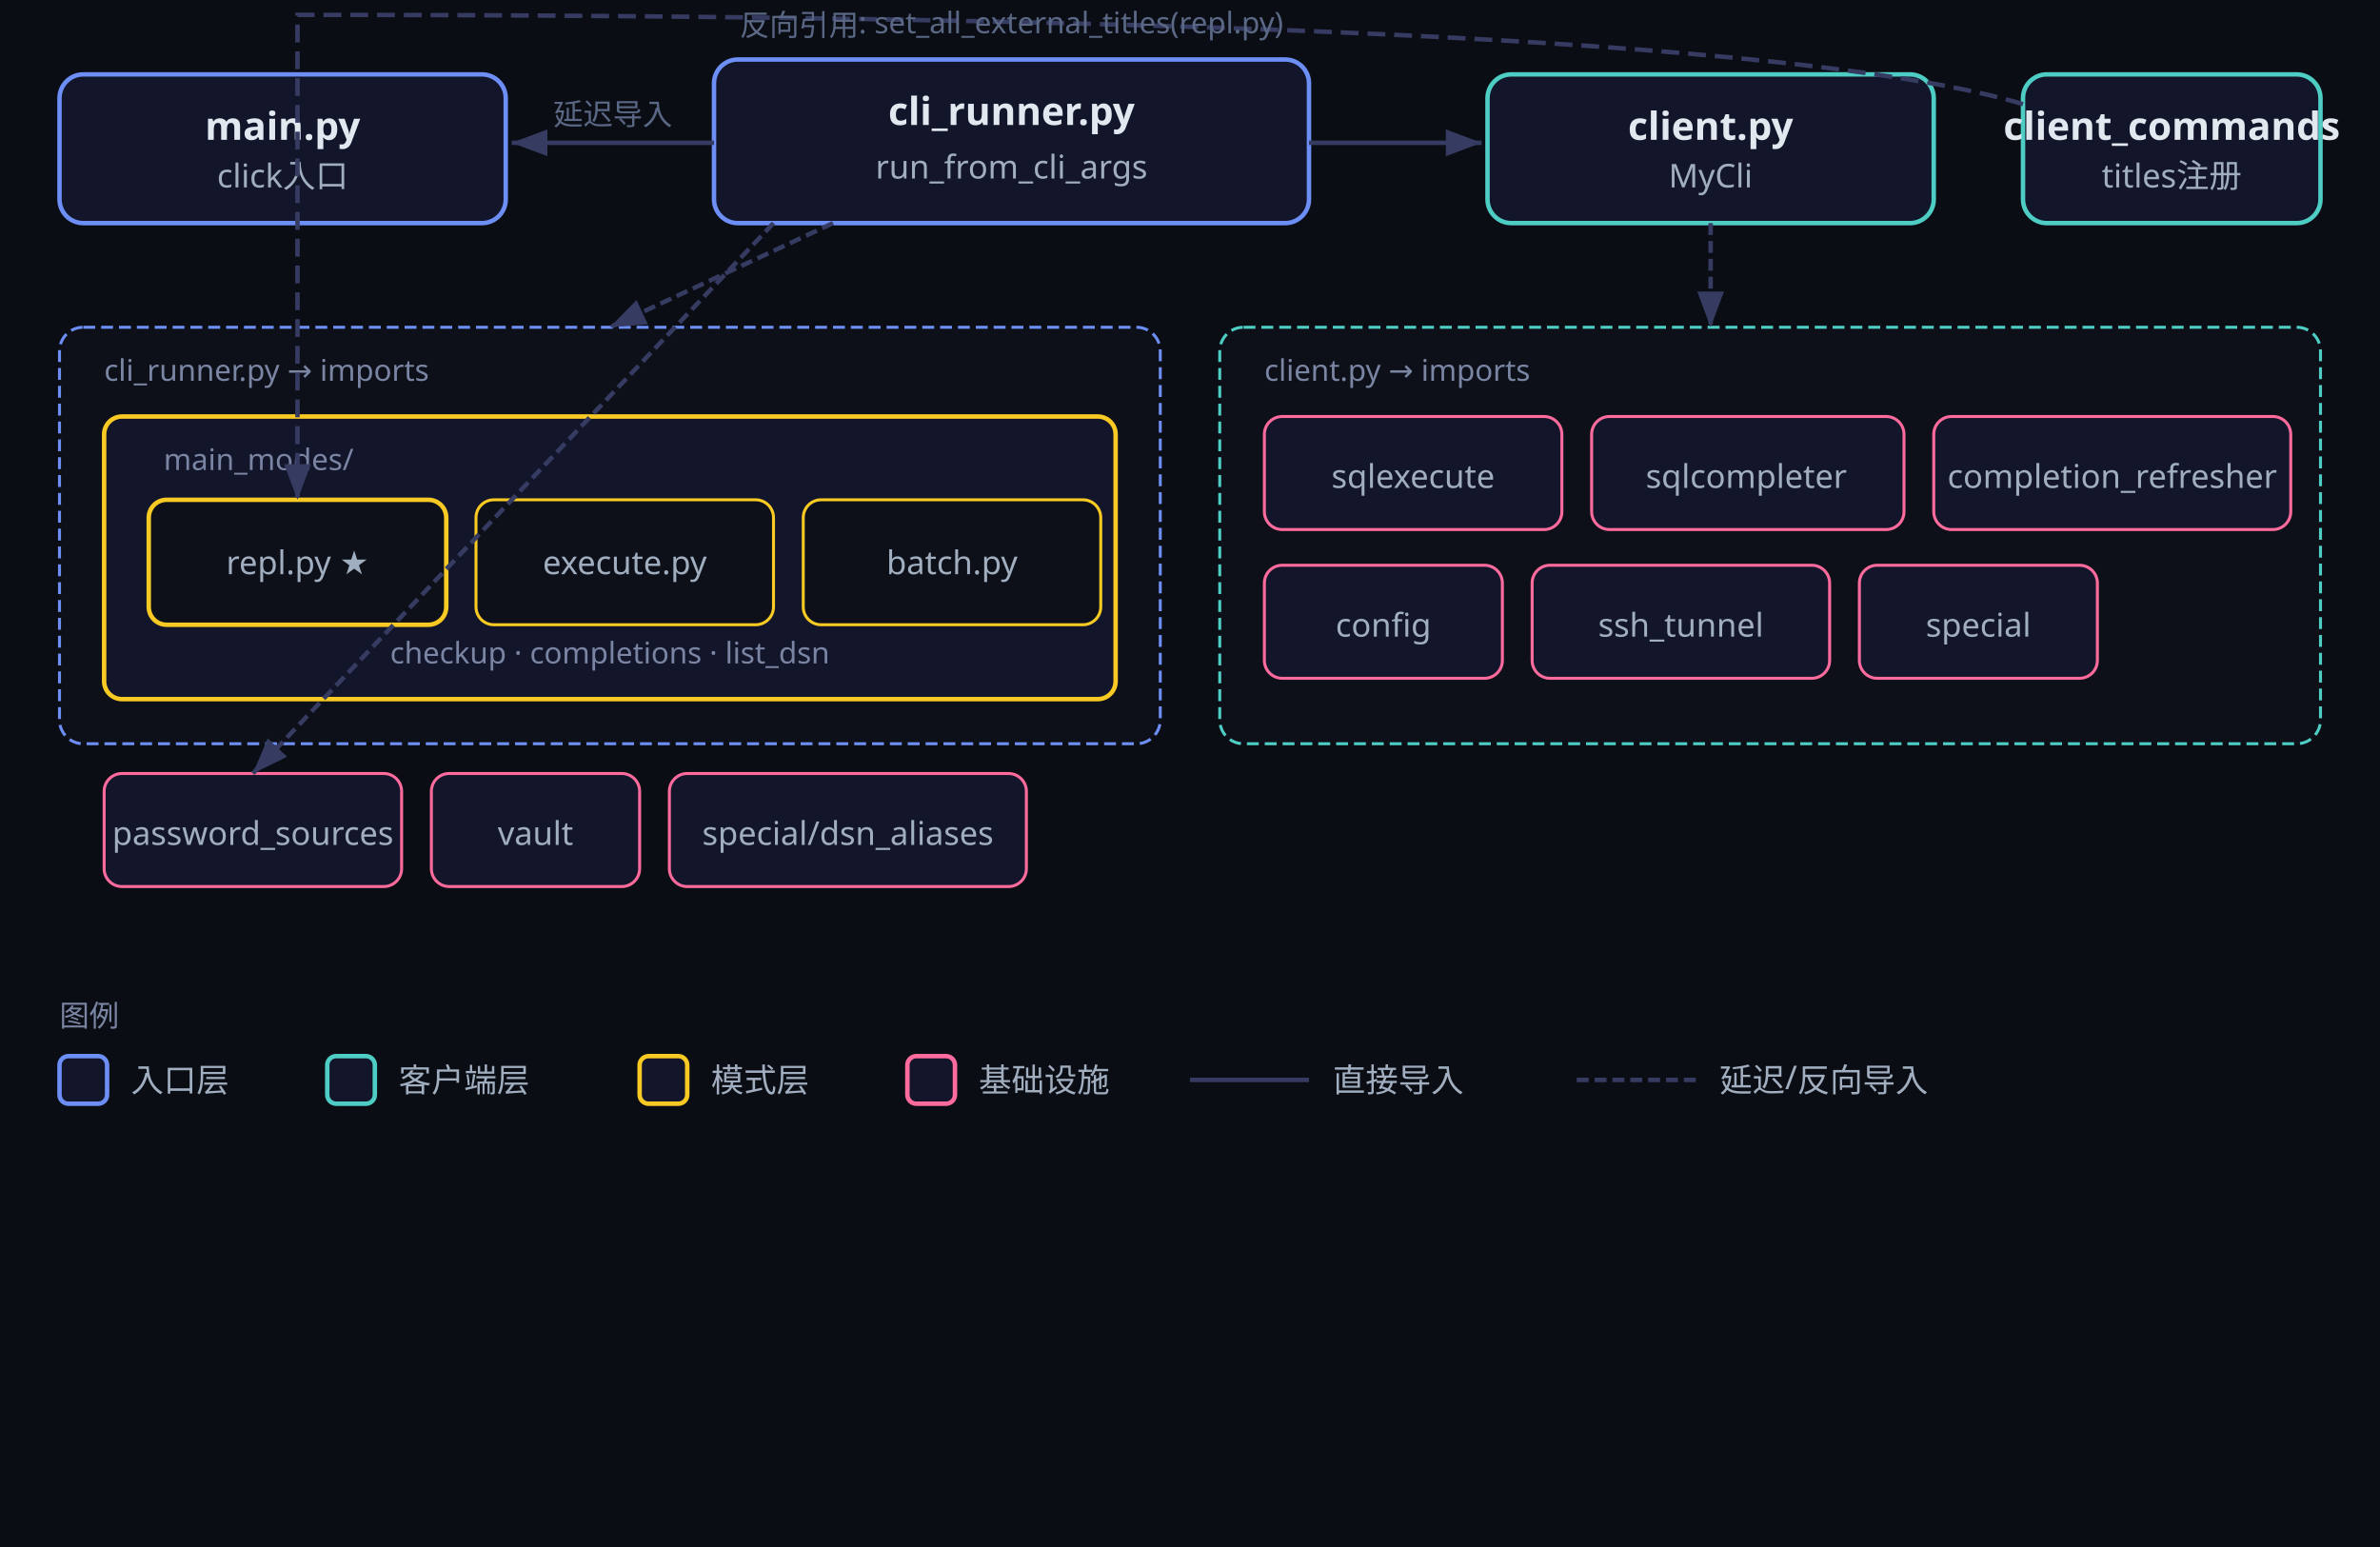
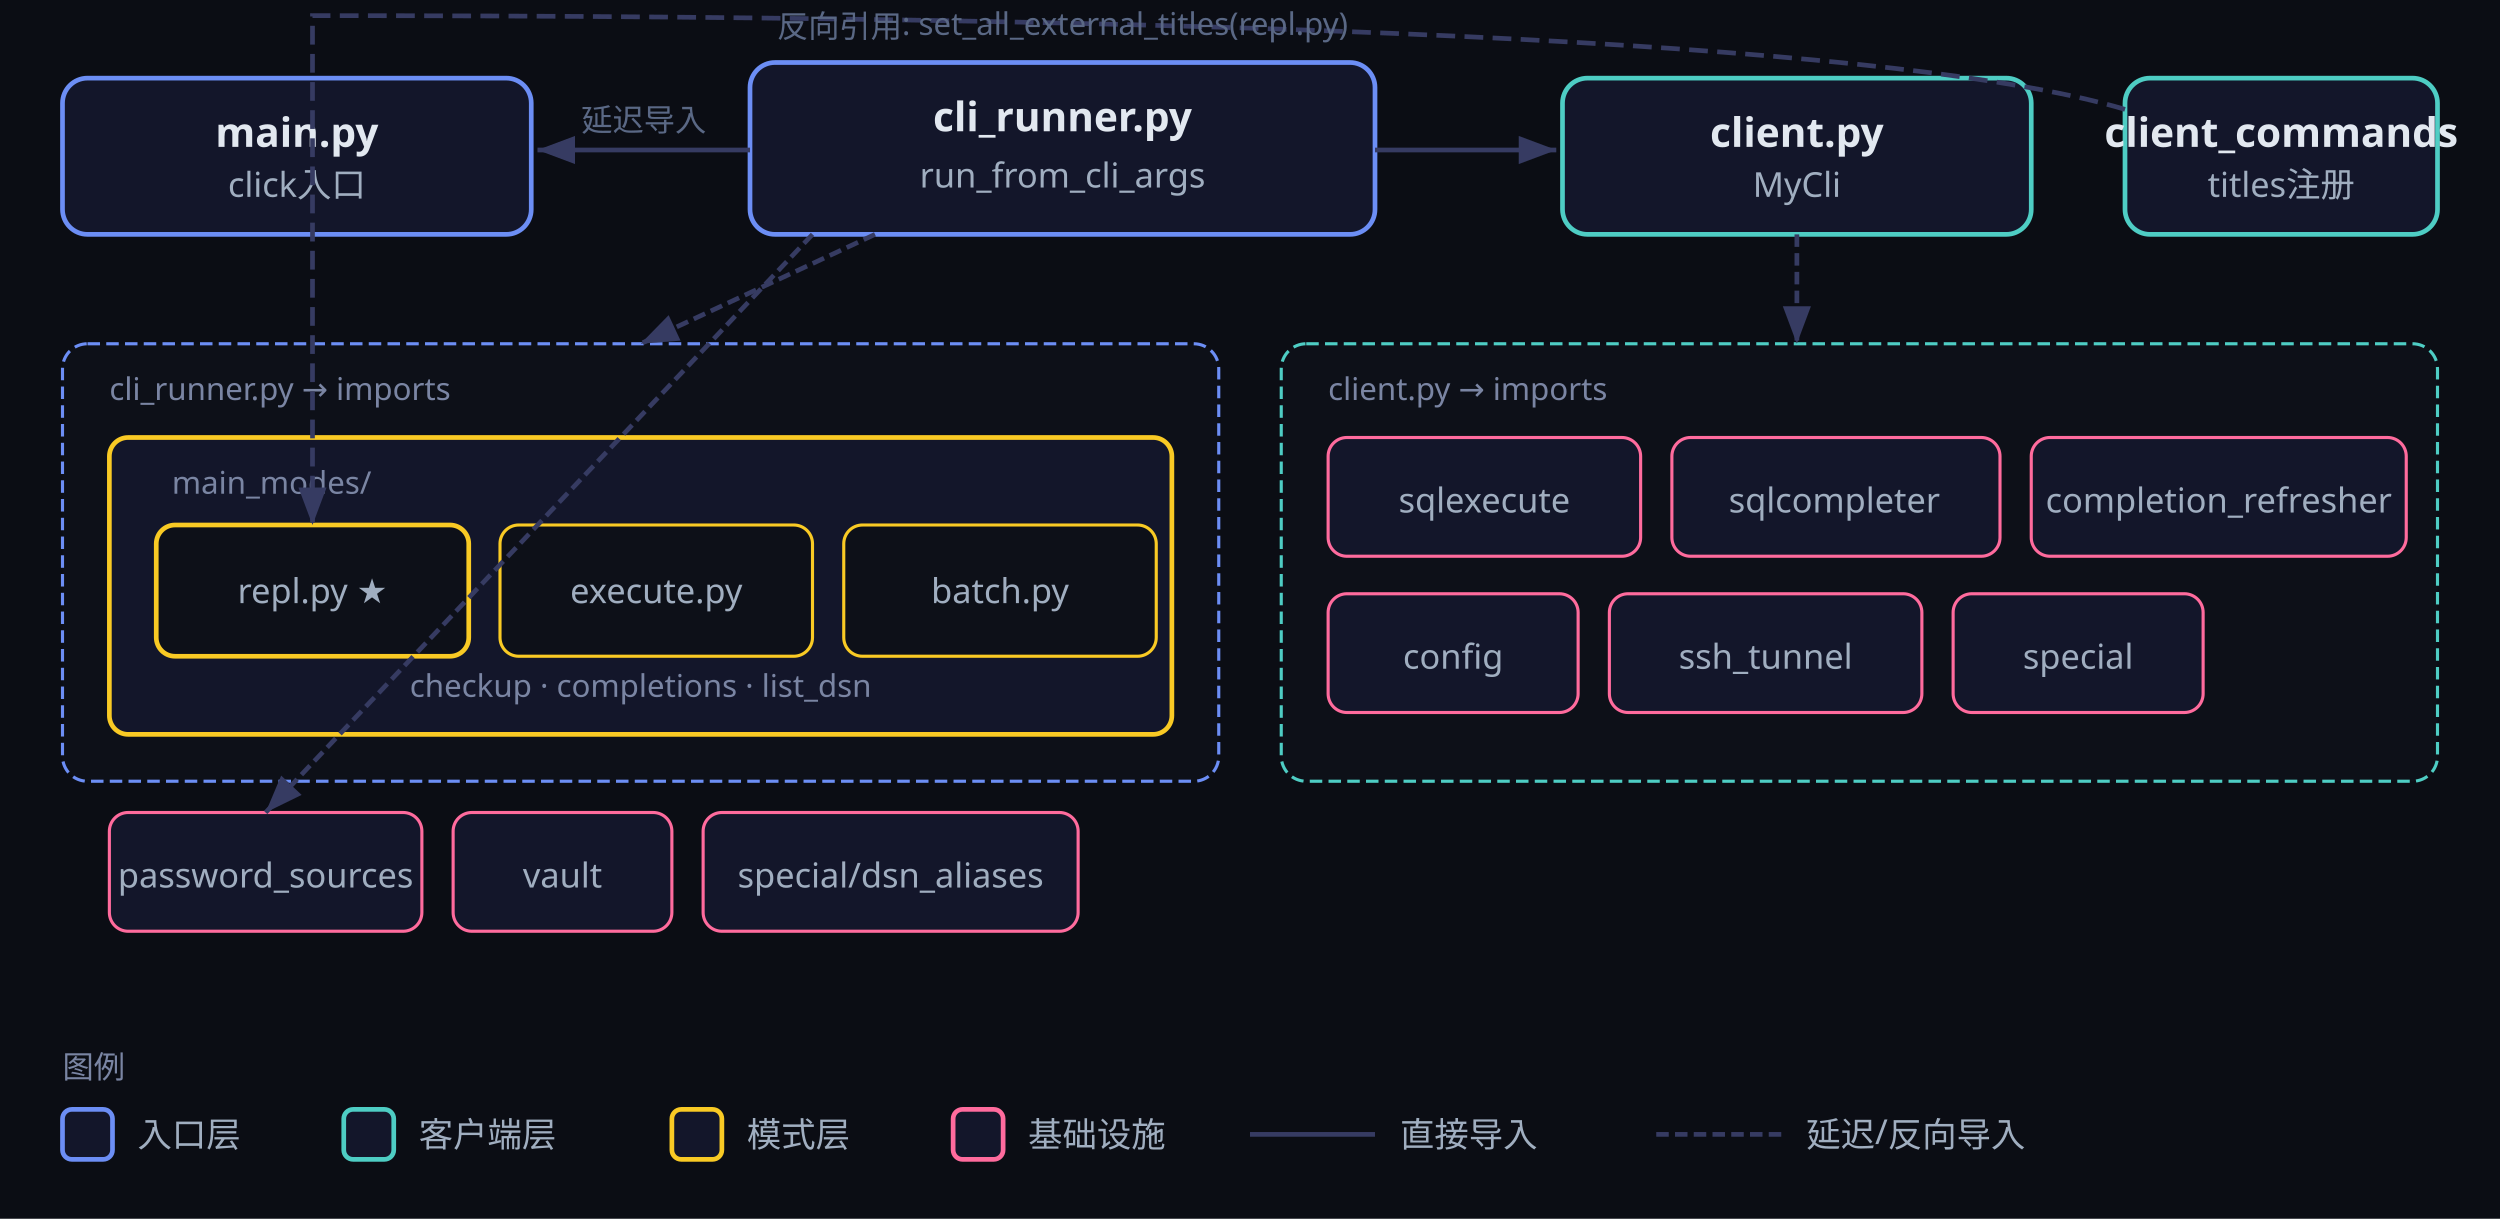
- <svg xmlns="http://www.w3.org/2000/svg" width="800" height="520" viewBox="0 0 800 520">
-   <rect width="800" height="520" fill="#0b0d14" />
+ <svg xmlns="http://www.w3.org/2000/svg" width="800" height="390" viewBox="0 0 800 390">
+   <rect width="800" height="390" fill="#0b0d14" />
  <style>
    .label { font-family: system-ui, sans-serif; font-size: 13px; font-weight: 600; fill: #e2e8f0; }
    .mod { font-family: system-ui, sans-serif; font-size: 11px; fill: #a0aec0; }
    .arrow { stroke: #363b62; stroke-width: 1.5; fill: none; }
    .tag { font-family: system-ui, sans-serif; font-size: 10px; fill: #7a85a3; }
    .edge-label { font-family: system-ui, sans-serif; font-size: 10px; fill: #5a6885; }
  </style>
  <rect x="20" y="25" width="150" height="50" rx="8" fill="#13162a" stroke="#6c8ef5" stroke-width="1.5" />
  <text x="95" y="47" text-anchor="middle" class="label" fill="#6c8ef5">main.py</text>
  <text x="95" y="63" text-anchor="middle" class="mod">click入口</text>
  <rect x="240" y="20" width="200" height="55" rx="8" fill="#13162a" stroke="#6c8ef5" stroke-width="1.5" />
  <text x="340" y="42" text-anchor="middle" class="label" fill="#6c8ef5">cli_runner.py</text>
  <text x="340" y="60" text-anchor="middle" class="mod">run_from_cli_args</text>
  <rect x="500" y="25" width="150" height="50" rx="8" fill="#13162a" stroke="#4ecdc4" stroke-width="1.5" />
  <text x="575" y="47" text-anchor="middle" class="label" fill="#4ecdc4">client.py</text>
  <text x="575" y="63" text-anchor="middle" class="mod">MyCli</text>
  <rect x="680" y="25" width="100" height="50" rx="8" fill="#13162a" stroke="#4ecdc4" stroke-width="1.5" />
  <text x="730" y="47" text-anchor="middle" class="label" fill="#4ecdc4">client_commands</text>
  <text x="730" y="63" text-anchor="middle" class="mod">titles注册</text>
  <path d="M 240 48 L 172 48" class="arrow" marker-end="url(#ah)" />
  <text x="206" y="42" text-anchor="middle" class="edge-label">延迟导入</text>
  <path d="M 440 48 L 498 48" class="arrow" marker-end="url(#ah)" />
  <rect x="20" y="110" width="370" height="140" rx="8" fill="#0d1018" stroke="#6c8ef5" stroke-width="1" stroke-dasharray="4 2" />
  <text x="35" y="128" class="tag">cli_runner.py → imports</text>
  <rect x="35" y="140" width="340" height="95" rx="6" fill="#13162a" stroke="#f9ca24" stroke-width="1.5" />
  <text x="55" y="158" class="tag" fill="#f9ca24">main_modes/</text>
  <rect x="50" y="168" width="100" height="42" rx="6" fill="#0d1018" stroke="#f9ca24" stroke-width="1.5" />
  <text x="100" y="193" text-anchor="middle" class="mod" fill="#f9ca24">repl.py ★</text>
  <rect x="160" y="168" width="100" height="42" rx="6" fill="#0d1018" stroke="#f9ca24" stroke-width="1" />
  <text x="210" y="193" text-anchor="middle" class="mod" fill="#f9ca24">execute.py</text>
  <rect x="270" y="168" width="100" height="42" rx="6" fill="#0d1018" stroke="#f9ca24" stroke-width="1" />
  <text x="320" y="193" text-anchor="middle" class="mod" fill="#f9ca24">batch.py</text>
  <text x="205" y="223" text-anchor="middle" class="tag">checkup · completions · list_dsn</text>
  <rect x="35" y="260" width="100" height="38" rx="6" fill="#13162a" stroke="#ff6b9d" stroke-width="1" />
  <text x="85" y="284" text-anchor="middle" class="mod" fill="#ff6b9d">password_sources</text>
  <rect x="145" y="260" width="70" height="38" rx="6" fill="#13162a" stroke="#ff6b9d" stroke-width="1" />
  <text x="180" y="284" text-anchor="middle" class="mod" fill="#ff6b9d">vault</text>
  <rect x="225" y="260" width="120" height="38" rx="6" fill="#13162a" stroke="#ff6b9d" stroke-width="1" />
  <text x="285" y="284" text-anchor="middle" class="mod" fill="#ff6b9d">special/dsn_aliases</text>
  <path d="M 280 75 L 205 110" class="arrow" marker-end="url(#ah)" stroke-dasharray="4 2" />
  <path d="M 260 75 L 85 260" class="arrow" marker-end="url(#ah)" stroke-dasharray="4 2" />
  <rect x="410" y="110" width="370" height="140" rx="8" fill="#0d1018" stroke="#4ecdc4" stroke-width="1" stroke-dasharray="4 2" />
  <text x="425" y="128" class="tag">client.py → imports</text>
  <rect x="425" y="140" width="100" height="38" rx="6" fill="#13162a" stroke="#ff6b9d" stroke-width="1" />
  <text x="475" y="164" text-anchor="middle" class="mod" fill="#ff6b9d">sqlexecute</text>
  <rect x="535" y="140" width="105" height="38" rx="6" fill="#13162a" stroke="#ff6b9d" stroke-width="1" />
  <text x="587" y="164" text-anchor="middle" class="mod" fill="#ff6b9d">sqlcompleter</text>
  <rect x="650" y="140" width="120" height="38" rx="6" fill="#13162a" stroke="#ff6b9d" stroke-width="1" />
  <text x="710" y="164" text-anchor="middle" class="mod" fill="#ff6b9d">completion_refresher</text>
  <rect x="425" y="190" width="80" height="38" rx="6" fill="#13162a" stroke="#ff6b9d" stroke-width="1" />
  <text x="465" y="214" text-anchor="middle" class="mod" fill="#ff6b9d">config</text>
  <rect x="515" y="190" width="100" height="38" rx="6" fill="#13162a" stroke="#ff6b9d" stroke-width="1" />
  <text x="565" y="214" text-anchor="middle" class="mod" fill="#ff6b9d">ssh_tunnel</text>
  <rect x="625" y="190" width="80" height="38" rx="6" fill="#13162a" stroke="#ff6b9d" stroke-width="1" />
  <text x="665" y="214" text-anchor="middle" class="mod" fill="#ff6b9d">special</text>
  <path d="M 575 75 L 575 110" class="arrow" marker-end="url(#ah)" stroke-dasharray="4 2" />
  <path d="M 680 35 Q 580 5 100 5 L 100 168" class="arrow" marker-end="url(#ah)" stroke="#4ecdc4" stroke-dasharray="6 3" />
  <text x="340" y="12" text-anchor="middle" class="edge-label" fill="#4ecdc4">反向引用: set_all_external_titles(repl.py)</text>
  <rect x="20" y="320" width="760" height="3" fill="none" />
  <text x="20" y="345" class="tag">图例</text>
  <rect x="20" y="355" width="16" height="16" rx="3" fill="#13162a" stroke="#6c8ef5" stroke-width="1.5" />
  <text x="44" y="367" class="mod">入口层</text>
  <rect x="110" y="355" width="16" height="16" rx="3" fill="#13162a" stroke="#4ecdc4" stroke-width="1.5" />
  <text x="134" y="367" class="mod">客户端层</text>
  <rect x="215" y="355" width="16" height="16" rx="3" fill="#13162a" stroke="#f9ca24" stroke-width="1.5" />
  <text x="239" y="367" class="mod">模式层</text>
  <rect x="305" y="355" width="16" height="16" rx="3" fill="#13162a" stroke="#ff6b9d" stroke-width="1.5" />
  <text x="329" y="367" class="mod">基础设施</text>
  <line x1="400" y1="363" x2="440" y2="363" stroke="#363b62" stroke-width="1.5" />
  <text x="448" y="367" class="mod">直接导入</text>
  <line x1="530" y1="363" x2="570" y2="363" stroke="#363b62" stroke-width="1.5" stroke-dasharray="4 2" />
  <text x="578" y="367" class="mod">延迟/反向导入</text>
  <defs>
    <marker id="ah" markerWidth="8" markerHeight="6" refX="8" refY="3" orient="auto">
      <polygon points="0 0, 8 3, 0 6" fill="#363b62" />
    </marker>
  </defs>
</svg>
